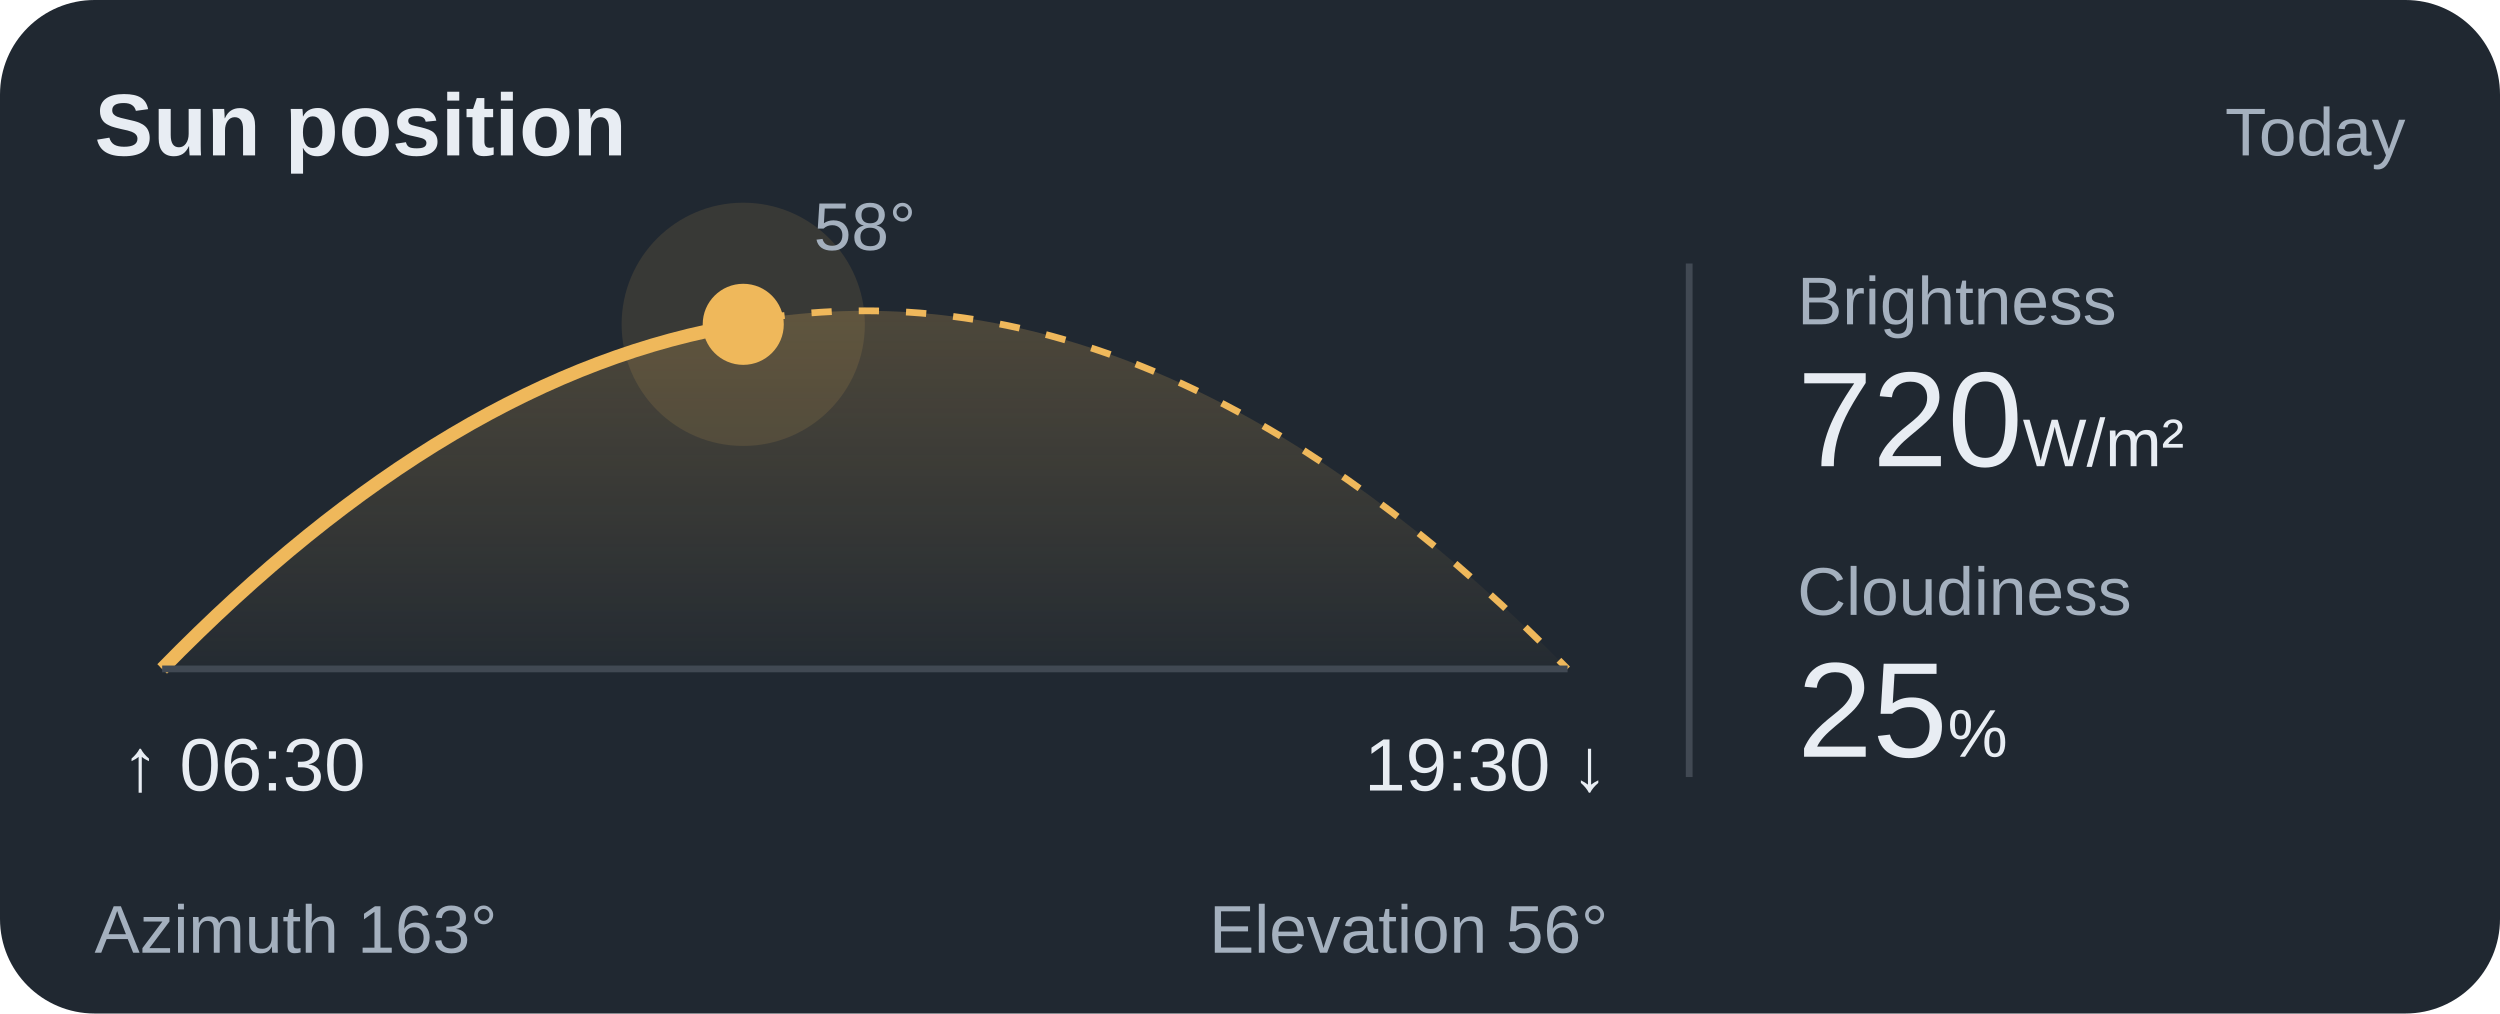
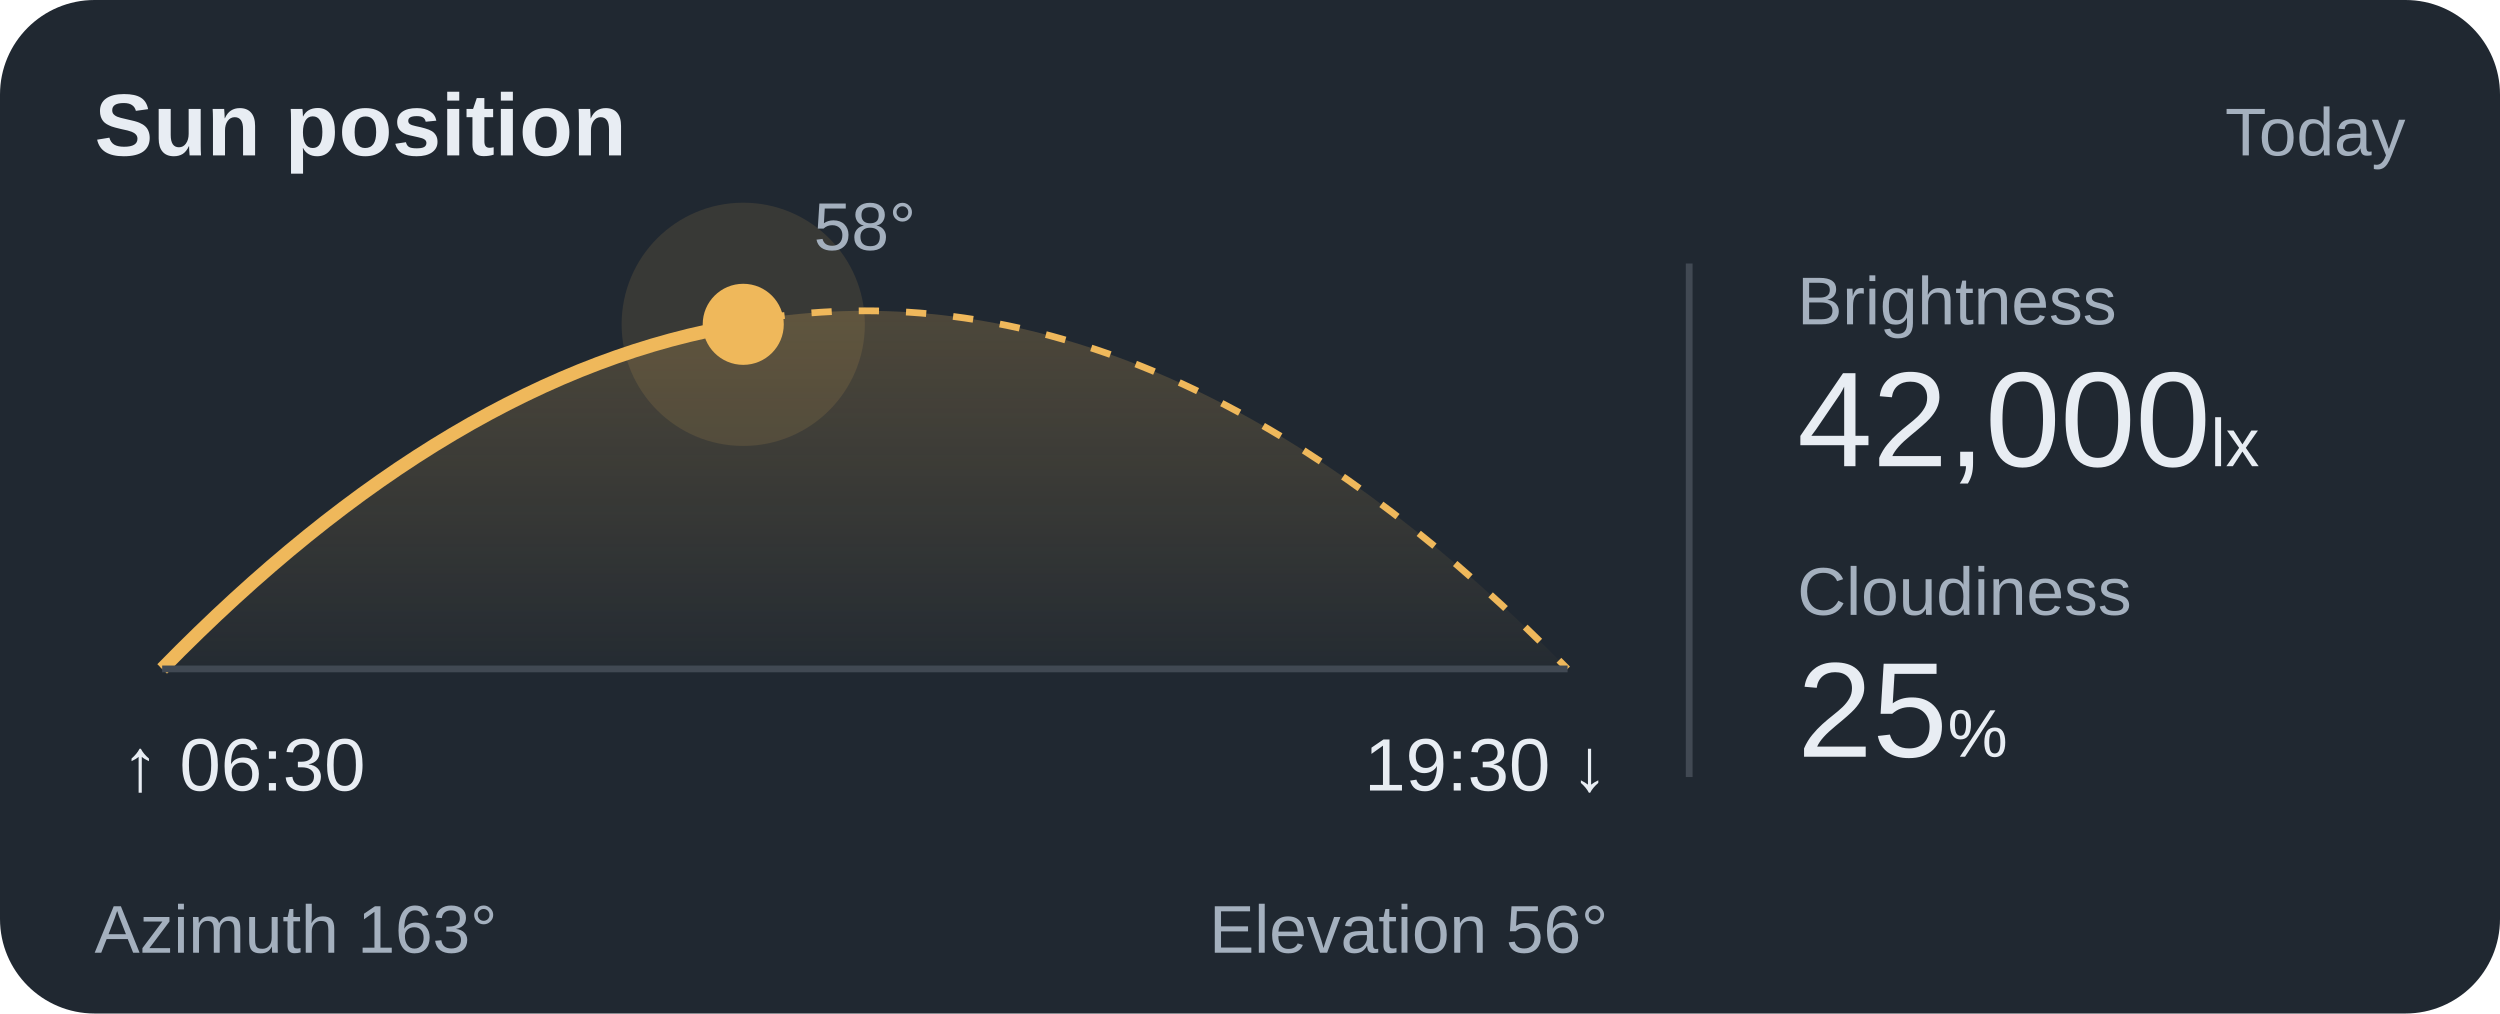
<svg xmlns="http://www.w3.org/2000/svg" viewBox="0 0 370 150">
  <defs>
    <linearGradient id="sky" x2="0" y2="1">
      <stop stop-color="#efb85b" stop-opacity=".22" />
      <stop offset="1" stop-color="#efb85b" stop-opacity=".02" />
    </linearGradient>
  </defs>
  <rect width="370" height="150" rx="14" fill="#202831" />
  <g font-family="Arial,sans-serif" fill="#e8edf3">
    <text x="14" y="23" font-size="13" font-weight="600">Sun position</text>
    <text x="356" y="23" text-anchor="end" font-size="10" fill="#a4b0be">Today</text>
    <path d="M24 99 Q128 -7 232 99Z" fill="url(#sky)" />
    <path d="M24 99 Q128 -7 232 99" fill="none" stroke="#efb85b" stroke-dasharray="3 4" />
    <path d="M24 99Q67 55 110 48" fill="none" stroke="#efb85b" stroke-width="2" />
    <path d="M24 99H232M250 39V115" stroke="#414953" />
    <circle cx="110" cy="48" r="18" fill="#efb85b" opacity=".12" />
    <circle cx="110" cy="48" r="6" fill="#efb85b" />
    <g fill="#a4b0be" font-size="10">
      <text x="128" y="37" text-anchor="middle">58°</text>
      <text x="266" y="48">Brightness</text>
      <text x="266" y="91">Cloudiness</text>
      <text x="14" y="141">Azimuth 163°</text>
      <text x="238" y="141" text-anchor="end">Elevation 56°</text>
    </g>
    <g font-size="11">
      <text x="18" y="117">↑ 06:30</text>
      <text x="238" y="117" text-anchor="end">19:30 ↓</text>
    </g>
-     <text x="266" y="69" font-size="20">720<tspan font-size="10"> W/m²</tspan>
+     <text x="266" y="69" font-size="20">42,000<tspan font-size="10"> lx</tspan>
    </text>
    <text x="266" y="112" font-size="20">25<tspan font-size="10"> %</tspan>
    </text>
  </g>
</svg>
